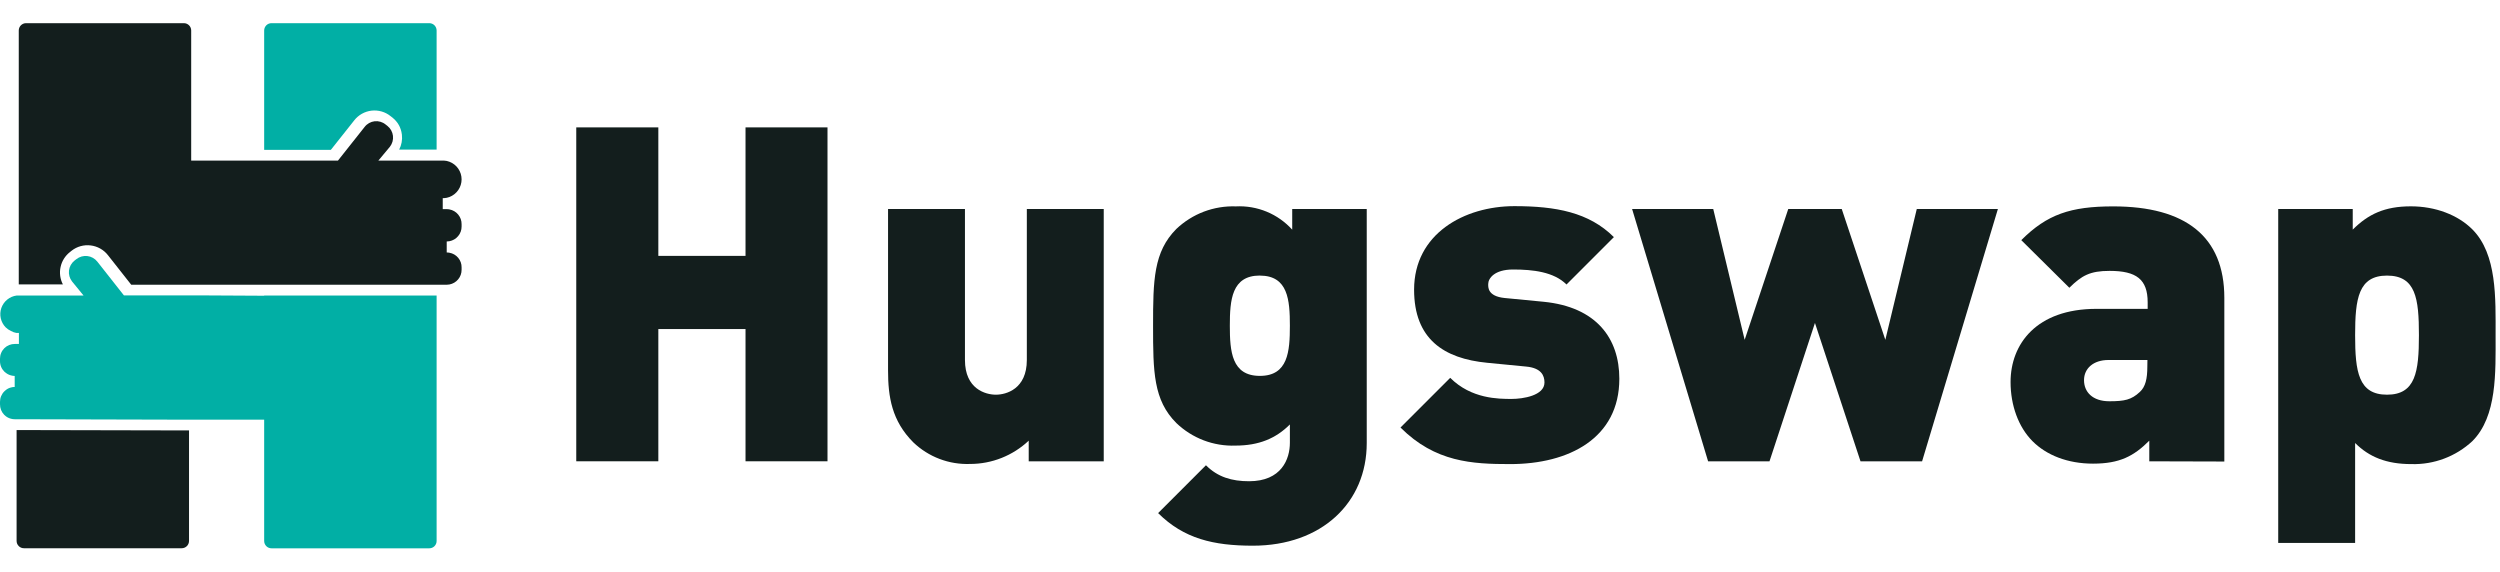
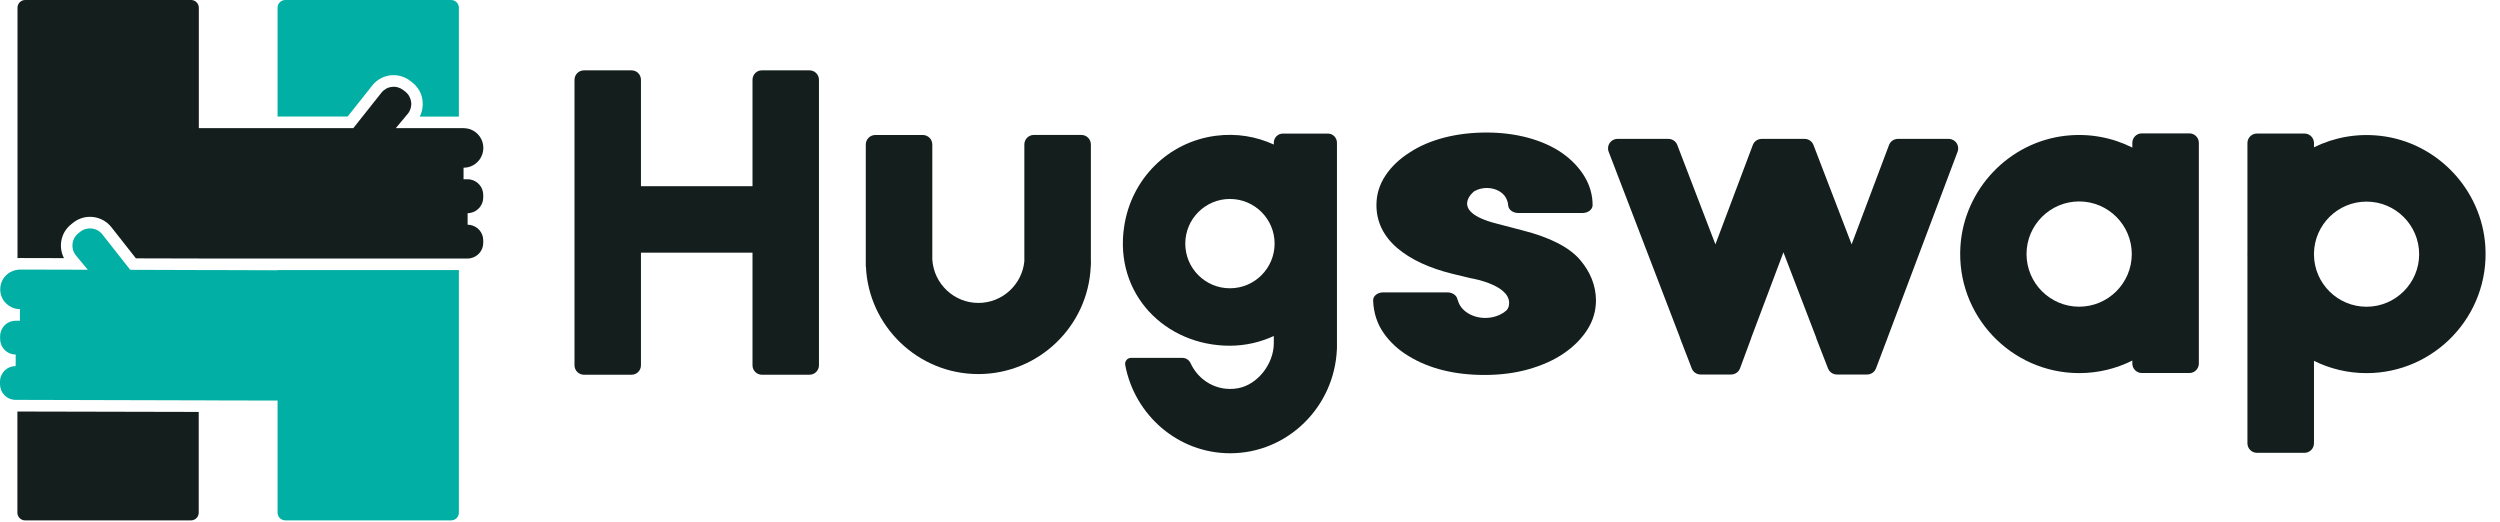
- <svg xmlns="http://www.w3.org/2000/svg" width="105" height="24" viewBox="0 0 105 24" fill="none">
-   <path d="M7.939 18.078V22.718C7.939 22.8 7.907 22.878 7.849 22.936C7.791 22.994 7.713 23.026 7.631 23.026H1.005C0.923 23.026 0.845 22.994 0.787 22.936C0.729 22.878 0.697 22.8 0.697 22.718V18.062L7.939 18.078Z" fill="#131E1D" />
-   <path d="M18.338 1.281V6.283H16.765C16.865 6.091 16.905 5.874 16.88 5.659C16.876 5.619 16.869 5.579 16.86 5.54C16.854 5.508 16.845 5.476 16.834 5.445C16.826 5.419 16.817 5.394 16.806 5.369L16.791 5.331C16.78 5.306 16.768 5.281 16.755 5.258C16.738 5.227 16.719 5.196 16.698 5.167C16.68 5.14 16.659 5.113 16.637 5.089C16.618 5.066 16.599 5.044 16.578 5.024C16.548 4.994 16.516 4.965 16.483 4.939L16.404 4.878C16.293 4.788 16.165 4.722 16.027 4.682C15.89 4.643 15.746 4.631 15.604 4.647C15.462 4.664 15.325 4.708 15.2 4.778C15.076 4.848 14.966 4.942 14.878 5.055L13.895 6.295H11.095V1.281C11.095 1.199 11.128 1.121 11.185 1.063C11.243 1.005 11.322 0.973 11.403 0.973H18.03C18.111 0.973 18.19 1.005 18.248 1.063C18.305 1.121 18.338 1.199 18.338 1.281Z" fill="#01AFA5" />
-   <path d="M18.338 12.413V22.721C18.338 22.803 18.306 22.881 18.248 22.939C18.19 22.997 18.112 23.029 18.03 23.029H11.403C11.322 23.029 11.243 22.997 11.186 22.939C11.128 22.881 11.095 22.803 11.095 22.721V17.627H8.409H7.947L0.704 17.608H0.617C0.564 17.608 0.512 17.601 0.462 17.587C0.378 17.566 0.299 17.526 0.231 17.471C0.213 17.457 0.195 17.441 0.179 17.425C0.121 17.365 0.075 17.295 0.044 17.218C0.014 17.14 -0.001 17.058 0 16.975V16.875C4.4659e-05 16.793 0.016 16.711 0.048 16.636C0.08 16.56 0.126 16.491 0.185 16.434C0.2 16.418 0.217 16.404 0.234 16.391C0.3 16.334 0.378 16.294 0.462 16.274C0.512 16.259 0.564 16.252 0.617 16.252V15.79C0.564 15.789 0.512 15.781 0.462 15.767C0.377 15.745 0.298 15.704 0.231 15.648L0.187 15.613C0.127 15.554 0.079 15.484 0.047 15.407C0.015 15.329 -0.001 15.246 0 15.162V15.062C0 14.981 0.016 14.9 0.048 14.825C0.079 14.749 0.125 14.681 0.183 14.624C0.241 14.566 0.31 14.521 0.386 14.491C0.462 14.46 0.543 14.445 0.624 14.446H0.794V13.984C0.759 13.987 0.725 13.987 0.69 13.984C0.61 13.97 0.533 13.942 0.462 13.902C0.379 13.864 0.303 13.812 0.237 13.748C0.135 13.643 0.064 13.511 0.032 13.368C-0 13.225 0.008 13.076 0.056 12.937C0.104 12.798 0.19 12.676 0.303 12.583C0.417 12.49 0.554 12.431 0.7 12.412C0.735 12.409 0.77 12.409 0.805 12.412H3.509L3.027 11.822C2.924 11.691 2.878 11.526 2.897 11.362C2.917 11.197 3 11.048 3.13 10.945L3.21 10.883C3.34 10.781 3.506 10.735 3.67 10.754C3.834 10.774 3.984 10.858 4.087 10.988L5.204 12.406H7.939H8.402L11.095 12.421V12.413H18.338Z" fill="#01AFA5" />
-   <path d="M19.387 9.414V9.514C19.388 9.661 19.337 9.803 19.243 9.915C19.15 10.028 19.02 10.104 18.876 10.131C18.838 10.138 18.8 10.142 18.762 10.142V10.604C18.8 10.604 18.838 10.607 18.876 10.615C19.021 10.64 19.152 10.716 19.245 10.829C19.339 10.941 19.39 11.084 19.387 11.231V11.331C19.388 11.478 19.337 11.62 19.243 11.732C19.15 11.845 19.02 11.921 18.876 11.948C18.838 11.955 18.8 11.959 18.762 11.959H8.023H5.512L4.532 10.715C4.355 10.489 4.095 10.343 3.81 10.308C3.526 10.272 3.238 10.351 3.011 10.527L2.933 10.59C2.734 10.747 2.597 10.968 2.544 11.215C2.49 11.462 2.525 11.72 2.641 11.945H0.892C0.857 11.945 0.822 11.945 0.788 11.945V1.281C0.788 1.199 0.82 1.121 0.878 1.063C0.936 1.005 1.014 0.973 1.096 0.973H7.722C7.804 0.973 7.882 1.005 7.94 1.063C7.998 1.121 8.03 1.199 8.03 1.281V6.745H14.194L15.316 5.329C15.366 5.264 15.429 5.21 15.501 5.169C15.572 5.129 15.651 5.103 15.733 5.093C15.815 5.084 15.898 5.091 15.977 5.114C16.056 5.137 16.129 5.175 16.193 5.227L16.272 5.289C16.401 5.391 16.485 5.541 16.504 5.704C16.524 5.868 16.478 6.033 16.376 6.163L15.891 6.745H18.595C18.612 6.744 18.628 6.744 18.645 6.745C18.724 6.748 18.802 6.764 18.876 6.793C19.026 6.85 19.155 6.951 19.247 7.084C19.338 7.216 19.387 7.373 19.387 7.533C19.387 7.694 19.338 7.851 19.247 7.983C19.155 8.116 19.026 8.217 18.876 8.274C18.802 8.303 18.724 8.319 18.645 8.322C18.628 8.323 18.612 8.323 18.595 8.322V8.784H18.762C18.8 8.784 18.838 8.787 18.876 8.795C19.02 8.822 19.151 8.898 19.244 9.012C19.338 9.125 19.389 9.267 19.387 9.414Z" fill="#131E1D" />
-   <path d="M31.312 19.374V13.82H27.65V19.374H24.203V5.35H27.65V10.747H31.312V5.35H34.755V19.374H31.312Z" fill="#131E1D" />
-   <path d="M43.206 19.375V18.508C42.54 19.136 41.66 19.486 40.745 19.486C40.307 19.502 39.87 19.431 39.461 19.275C39.051 19.12 38.677 18.883 38.36 18.58C37.454 17.674 37.298 16.669 37.298 15.548V8.777H40.528V15.12C40.528 16.34 41.394 16.577 41.827 16.577C42.259 16.577 43.127 16.34 43.127 15.12V8.777H46.357V19.375H43.206Z" fill="#131E1D" />
-   <path d="M52.62 22.919C50.965 22.919 49.722 22.624 48.641 21.55L50.65 19.541C51.141 20.034 51.731 20.212 52.461 20.212C53.821 20.212 54.175 19.284 54.175 18.596V17.827C53.588 18.414 52.874 18.715 51.89 18.715C51.434 18.732 50.979 18.656 50.553 18.494C50.126 18.331 49.737 18.084 49.407 17.768C48.443 16.804 48.429 15.616 48.429 13.691C48.429 11.767 48.449 10.579 49.407 9.615C49.741 9.299 50.133 9.052 50.563 8.889C50.993 8.727 51.45 8.652 51.909 8.668C52.351 8.646 52.792 8.722 53.201 8.891C53.61 9.06 53.976 9.318 54.273 9.646V8.777H57.403V18.606C57.405 21.108 55.515 22.919 52.62 22.919ZM52.915 11.573C51.731 11.573 51.653 12.596 51.653 13.68C51.653 14.764 51.731 15.787 52.915 15.787C54.099 15.787 54.175 14.764 54.175 13.68C54.175 12.596 54.096 11.575 52.915 11.575V11.573Z" fill="#131E1D" />
-   <path d="M63.43 19.492C61.834 19.492 60.279 19.414 58.821 17.956L60.909 15.869C61.795 16.755 62.937 16.755 63.489 16.755C63.962 16.755 64.868 16.616 64.868 16.065C64.868 15.769 64.729 15.454 64.099 15.396L62.464 15.237C60.633 15.061 59.392 14.234 59.392 12.166C59.392 9.818 61.499 8.658 63.606 8.658C65.34 8.658 66.736 8.914 67.783 9.959L65.793 11.949C65.261 11.416 64.375 11.319 63.548 11.319C62.765 11.319 62.505 11.692 62.505 11.929C62.505 12.046 62.464 12.442 63.194 12.516L64.829 12.674C67.053 12.893 68.012 14.214 68.012 15.908C68.012 18.408 65.891 19.492 63.43 19.492Z" fill="#131E1D" />
-   <path d="M80.728 19.375H78.141L76.228 13.564L74.319 19.375H71.74L68.548 8.777H71.956L73.276 14.273L75.107 8.777H77.353L79.184 14.273L80.505 8.777H83.912L80.728 19.375Z" fill="#131E1D" />
-   <path d="M90.27 19.375V18.508C89.621 19.157 89.03 19.473 87.907 19.473C86.843 19.473 85.951 19.118 85.364 18.528C84.777 17.937 84.444 17.031 84.444 16.045C84.444 14.451 85.528 12.972 88.05 12.972H90.202V12.698C90.202 11.732 89.728 11.377 88.605 11.377C87.78 11.377 87.432 11.573 86.913 12.086L84.894 10.086C85.976 9.004 86.962 8.668 88.754 8.668C91.788 8.668 93.422 9.93 93.422 12.51V19.384L90.27 19.375ZM90.192 15.12H88.552C87.923 15.12 87.529 15.474 87.529 15.967C87.529 16.46 87.883 16.853 88.592 16.853C89.224 16.853 89.519 16.794 89.873 16.462C90.11 16.245 90.188 15.91 90.188 15.398L90.192 15.12Z" fill="#131E1D" />
-   <path d="M103.839 18.528C103.145 19.173 102.225 19.519 101.278 19.492C100.235 19.492 99.506 19.197 98.915 18.606V22.802H95.685V8.778H98.815V9.644C99.465 8.995 100.155 8.666 101.257 8.666C102.282 8.666 103.226 9.022 103.837 9.632C104.881 10.677 104.815 12.528 104.815 14.083C104.815 15.638 104.883 17.483 103.839 18.528ZM100.255 11.575C99.054 11.575 98.915 12.539 98.915 14.075C98.915 15.611 99.054 16.577 100.255 16.577C101.456 16.577 101.595 15.613 101.595 14.075C101.595 12.537 101.464 11.575 100.255 11.575Z" fill="#131E1D" />
+ <svg xmlns="http://www.w3.org/2000/svg" width="115" height="24" viewBox="0 0 115 24" fill="none">
+   <path d="M109.494 6.248C108.395 6.124 107.349 6.329 106.443 6.776V6.58C106.443 6.338 106.247 6.143 106.005 6.143H103.82C103.578 6.143 103.382 6.338 103.382 6.58V11.614C103.382 11.639 103.379 11.664 103.379 11.689C103.379 11.714 103.379 11.739 103.382 11.764V20.392C103.382 20.634 103.578 20.83 103.82 20.83H106.005C106.247 20.83 106.443 20.634 106.443 20.392V16.599C107.172 16.959 107.991 17.164 108.86 17.164C111.995 17.164 114.525 14.514 114.326 11.338C114.165 8.719 112.104 6.543 109.494 6.248ZM108.86 14.11C107.538 14.11 106.461 13.045 106.443 11.729V11.655C106.464 10.339 107.538 9.274 108.86 9.274C110.195 9.274 111.281 10.361 111.281 11.695C111.281 13.024 110.195 14.11 108.86 14.11Z" fill="#131E1D" />
+   <path d="M98.084 6.787C97.178 6.333 96.129 6.122 95.027 6.243C92.407 6.532 90.34 8.711 90.179 11.34C89.983 14.515 92.51 17.163 95.644 17.163C96.52 17.163 97.351 16.955 98.087 16.585V16.722C98.087 16.964 98.283 17.159 98.525 17.159H100.71C100.952 17.159 101.147 16.964 101.147 16.722V6.572C101.147 6.33 100.952 6.135 100.71 6.135H98.525C98.283 6.135 98.087 6.33 98.087 6.572V6.787H98.084ZM95.641 14.108C94.307 14.108 93.22 13.022 93.22 11.687C93.22 10.353 94.307 9.266 95.641 9.266C96.976 9.266 98.062 10.353 98.062 11.687C98.062 13.022 96.976 14.108 95.641 14.108Z" fill="#131E1D" />
+   <path d="M34.615 3.671V8.566H29.484V3.671C29.484 3.429 29.289 3.236 29.05 3.236H26.865C26.622 3.236 26.427 3.432 26.427 3.671V16.803C26.427 17.045 26.622 17.238 26.865 17.238H29.05C29.292 17.238 29.484 17.042 29.484 16.803V11.623H34.615V16.803C34.615 17.045 34.81 17.238 35.049 17.238H37.234C37.477 17.238 37.672 17.042 37.672 16.803V3.671C37.672 3.429 37.477 3.236 37.234 3.236H35.049C34.81 3.233 34.615 3.429 34.615 3.671Z" fill="#131E1D" />
+   <path d="M50.18 12.194C50.184 12.138 50.184 12.082 50.184 12.027H50.18V6.645C50.18 6.403 49.985 6.207 49.743 6.207H47.558C47.316 6.207 47.12 6.403 47.12 6.645V12.02C47.014 13.094 46.105 13.935 45.006 13.935C43.877 13.935 42.955 13.048 42.886 11.937V6.648C42.886 6.406 42.691 6.21 42.449 6.21H40.264C40.022 6.21 39.826 6.406 39.826 6.648V12.262H39.832C39.953 15.009 42.228 17.207 45.003 17.207C47.778 17.207 50.053 15.009 50.174 12.262H50.177V12.194H50.18Z" fill="#131E1D" />
+   <path d="M79.632 17.227C79.815 17.227 79.98 17.112 80.042 16.942L80.56 15.542L80.557 15.539L82.038 11.606L83.552 15.548L83.549 15.56L84.089 16.948C84.154 17.115 84.316 17.227 84.496 17.227H85.886C86.069 17.227 86.231 17.115 86.296 16.945L86.703 15.868L86.827 15.542V15.539L90.049 6.978C90.157 6.693 89.946 6.389 89.639 6.389H87.305C87.122 6.389 86.96 6.5 86.895 6.671L85.175 11.24L83.419 6.668C83.354 6.5 83.192 6.389 83.012 6.389H81.038C80.855 6.389 80.694 6.5 80.629 6.671L78.909 11.24L77.155 6.668C77.09 6.5 76.929 6.389 76.746 6.389H74.405C74.098 6.389 73.887 6.696 73.999 6.981L77.286 15.548L77.283 15.554L77.711 16.662L77.82 16.948C77.885 17.115 78.046 17.227 78.226 17.227H79.632V17.227Z" fill="#131E1D" />
+   <path d="M61.087 6.145H59.011C58.781 6.145 58.595 6.334 58.595 6.567V6.65C57.791 6.278 56.875 6.12 55.913 6.247C53.74 6.536 52.043 8.215 51.711 10.421C51.242 13.528 53.604 15.903 56.568 15.903C57.291 15.903 57.977 15.741 58.595 15.456V15.788C58.595 16.735 57.853 17.7 56.937 17.861C55.988 18.026 55.134 17.508 54.768 16.71C54.7 16.561 54.554 16.462 54.389 16.462H52.027C51.856 16.462 51.729 16.62 51.76 16.791C52.195 19.1 54.194 20.85 56.587 20.85C59.228 20.85 61.388 18.721 61.497 16.058H61.5V6.57C61.5 6.334 61.314 6.145 61.087 6.145ZM56.577 13.261C55.441 13.261 54.523 12.343 54.523 11.207C54.523 10.074 55.441 9.152 56.577 9.152C57.71 9.152 58.632 10.071 58.632 11.207C58.629 12.343 57.71 13.261 56.577 13.261Z" fill="#131E1D" />
+   <path d="M72.674 11.943C72.177 11.369 71.286 10.913 70.029 10.596L68.822 10.28C66.612 9.712 67.813 8.799 67.813 8.799C67.816 8.799 67.819 8.799 67.819 8.796C67.981 8.703 68.179 8.647 68.394 8.647C68.85 8.647 69.231 8.895 69.331 9.231C69.356 9.293 69.374 9.364 69.377 9.451C69.39 9.646 69.595 9.799 69.846 9.799H72.792C73.049 9.799 73.26 9.637 73.26 9.435C73.26 8.97 73.133 8.52 72.879 8.104C72.627 7.694 72.279 7.334 71.848 7.033C71.417 6.735 70.895 6.502 70.296 6.338C69.706 6.179 69.061 6.096 68.378 6.096C67.698 6.096 67.05 6.173 66.454 6.325C65.848 6.481 65.308 6.71 64.868 6.999C64.39 7.297 64.008 7.657 63.735 8.07C63.455 8.489 63.316 8.945 63.316 9.432C63.316 10.205 63.642 10.872 64.281 11.416C64.895 11.937 65.743 12.331 66.801 12.592L67.618 12.791C67.826 12.822 69.65 13.163 69.396 14.11C69.38 14.165 69.34 14.237 69.297 14.277C69.061 14.488 68.713 14.625 68.325 14.625C67.717 14.625 67.208 14.296 67.074 13.855C67.059 13.821 67.046 13.787 67.037 13.753C67 13.579 66.804 13.449 66.575 13.449H63.629C63.365 13.449 63.154 13.619 63.164 13.824C63.185 14.386 63.347 14.892 63.648 15.32C63.943 15.745 64.337 16.105 64.812 16.388C65.749 16.959 66.919 17.248 68.288 17.248C69.014 17.248 69.697 17.161 70.318 16.984C70.942 16.807 71.488 16.562 71.941 16.251C72.394 15.941 72.754 15.575 73.015 15.168C73.282 14.752 73.415 14.296 73.415 13.812C73.409 13.138 73.161 12.511 72.674 11.943Z" fill="#131E1D" />
+   <path d="M21.108 0.355V5.363H19.306C19.422 5.144 19.466 4.895 19.439 4.644C19.434 4.6 19.427 4.553 19.417 4.506C19.409 4.469 19.399 4.432 19.387 4.396C19.377 4.366 19.367 4.336 19.355 4.309C19.35 4.295 19.343 4.28 19.338 4.265C19.326 4.238 19.311 4.208 19.296 4.181C19.294 4.179 19.294 4.176 19.291 4.171C19.271 4.137 19.249 4.1 19.225 4.068C19.222 4.066 19.222 4.063 19.222 4.063C19.2 4.034 19.178 4.002 19.151 3.972C19.129 3.945 19.107 3.92 19.084 3.898C19.05 3.864 19.013 3.829 18.974 3.8L18.882 3.728C18.621 3.521 18.294 3.428 17.961 3.465C17.629 3.504 17.334 3.669 17.124 3.933L15.991 5.361H12.768V0.355C12.768 0.16 12.928 0 13.123 0H20.754C20.948 0 21.108 0.16 21.108 0.355Z" fill="#01AFA5" />
+   <path d="M21.108 12.422V23.582C21.108 23.777 20.951 23.937 20.754 23.937H13.123C12.928 23.937 12.768 23.777 12.768 23.582V18.426L9.675 18.419L9.409 18.416H9.143L0.8 18.394H0.714C0.653 18.394 0.591 18.387 0.534 18.369C0.436 18.347 0.347 18.3 0.268 18.236C0.246 18.221 0.227 18.202 0.209 18.182C0.074 18.047 0 17.864 0 17.672V17.557C0 17.364 0.076 17.185 0.212 17.049C0.229 17.032 0.249 17.015 0.268 17C0.347 16.934 0.436 16.889 0.534 16.865C0.593 16.847 0.655 16.84 0.717 16.84H0.719L0.722 16.574V16.308C0.657 16.308 0.596 16.298 0.534 16.281C0.436 16.256 0.347 16.21 0.268 16.146C0.249 16.131 0.231 16.114 0.214 16.096C0.079 15.959 0.005 15.781 0.005 15.587V15.471C0.007 15.247 0.108 15.05 0.268 14.914C0.345 14.853 0.436 14.804 0.534 14.779C0.593 14.764 0.657 14.754 0.722 14.754H0.724H0.916V14.488L0.919 14.222C0.877 14.222 0.837 14.22 0.8 14.213C0.707 14.203 0.618 14.176 0.534 14.134C0.438 14.089 0.352 14.028 0.276 13.954L0.268 13.947C0.101 13.777 0.01 13.55 0.01 13.309C0.012 13.063 0.108 12.838 0.268 12.676C0.345 12.597 0.436 12.533 0.534 12.489C0.618 12.449 0.707 12.422 0.8 12.41C0.84 12.405 0.879 12.4 0.921 12.4H0.923L4.038 12.408L3.484 11.74C3.241 11.43 3.292 10.977 3.603 10.731L3.696 10.659C4.006 10.415 4.46 10.467 4.706 10.78L5.991 12.412L9.141 12.422H9.673L12.765 12.432V12.422H21.108V12.422Z" fill="#01AFA5" />
+   <path d="M9.141 18.949V23.584C9.141 23.778 8.981 23.938 8.786 23.938H1.155C0.958 23.938 0.8 23.778 0.8 23.584V18.93L9.141 18.949Z" fill="#131E1D" />
+   <path d="M22.229 8.968V9.084C22.229 9.436 21.975 9.729 21.64 9.793C21.598 9.803 21.554 9.806 21.51 9.806V10.338C21.554 10.338 21.598 10.34 21.64 10.35C21.975 10.411 22.229 10.702 22.229 11.056V11.172C22.229 11.524 21.975 11.817 21.64 11.879C21.598 11.889 21.554 11.891 21.51 11.891H9.143L6.252 11.884L5.124 10.451C4.698 9.909 3.908 9.815 3.369 10.241L3.277 10.315C2.797 10.692 2.672 11.35 2.943 11.874L0.928 11.869H0.926C0.884 11.869 0.845 11.872 0.805 11.874V0.355C0.805 0.16 0.963 0 1.16 0H8.791C8.986 0 9.146 0.16 9.146 0.355V5.895H16.252L17.545 4.265C17.663 4.115 17.833 4.019 18.025 3.997C18.217 3.974 18.404 4.029 18.555 4.147L18.646 4.218C18.796 4.336 18.89 4.509 18.914 4.698C18.936 4.89 18.882 5.078 18.767 5.223L18.207 5.895H21.323C21.342 5.895 21.359 5.895 21.379 5.898C21.473 5.903 21.561 5.92 21.645 5.952C21.99 6.082 22.234 6.415 22.234 6.804C22.234 7.195 21.99 7.525 21.645 7.658C21.561 7.69 21.473 7.71 21.379 7.712C21.359 7.715 21.342 7.715 21.323 7.715V8.247H21.515C21.559 8.247 21.603 8.249 21.645 8.259C21.975 8.323 22.229 8.616 22.229 8.968Z" fill="#131E1D" />
</svg>
